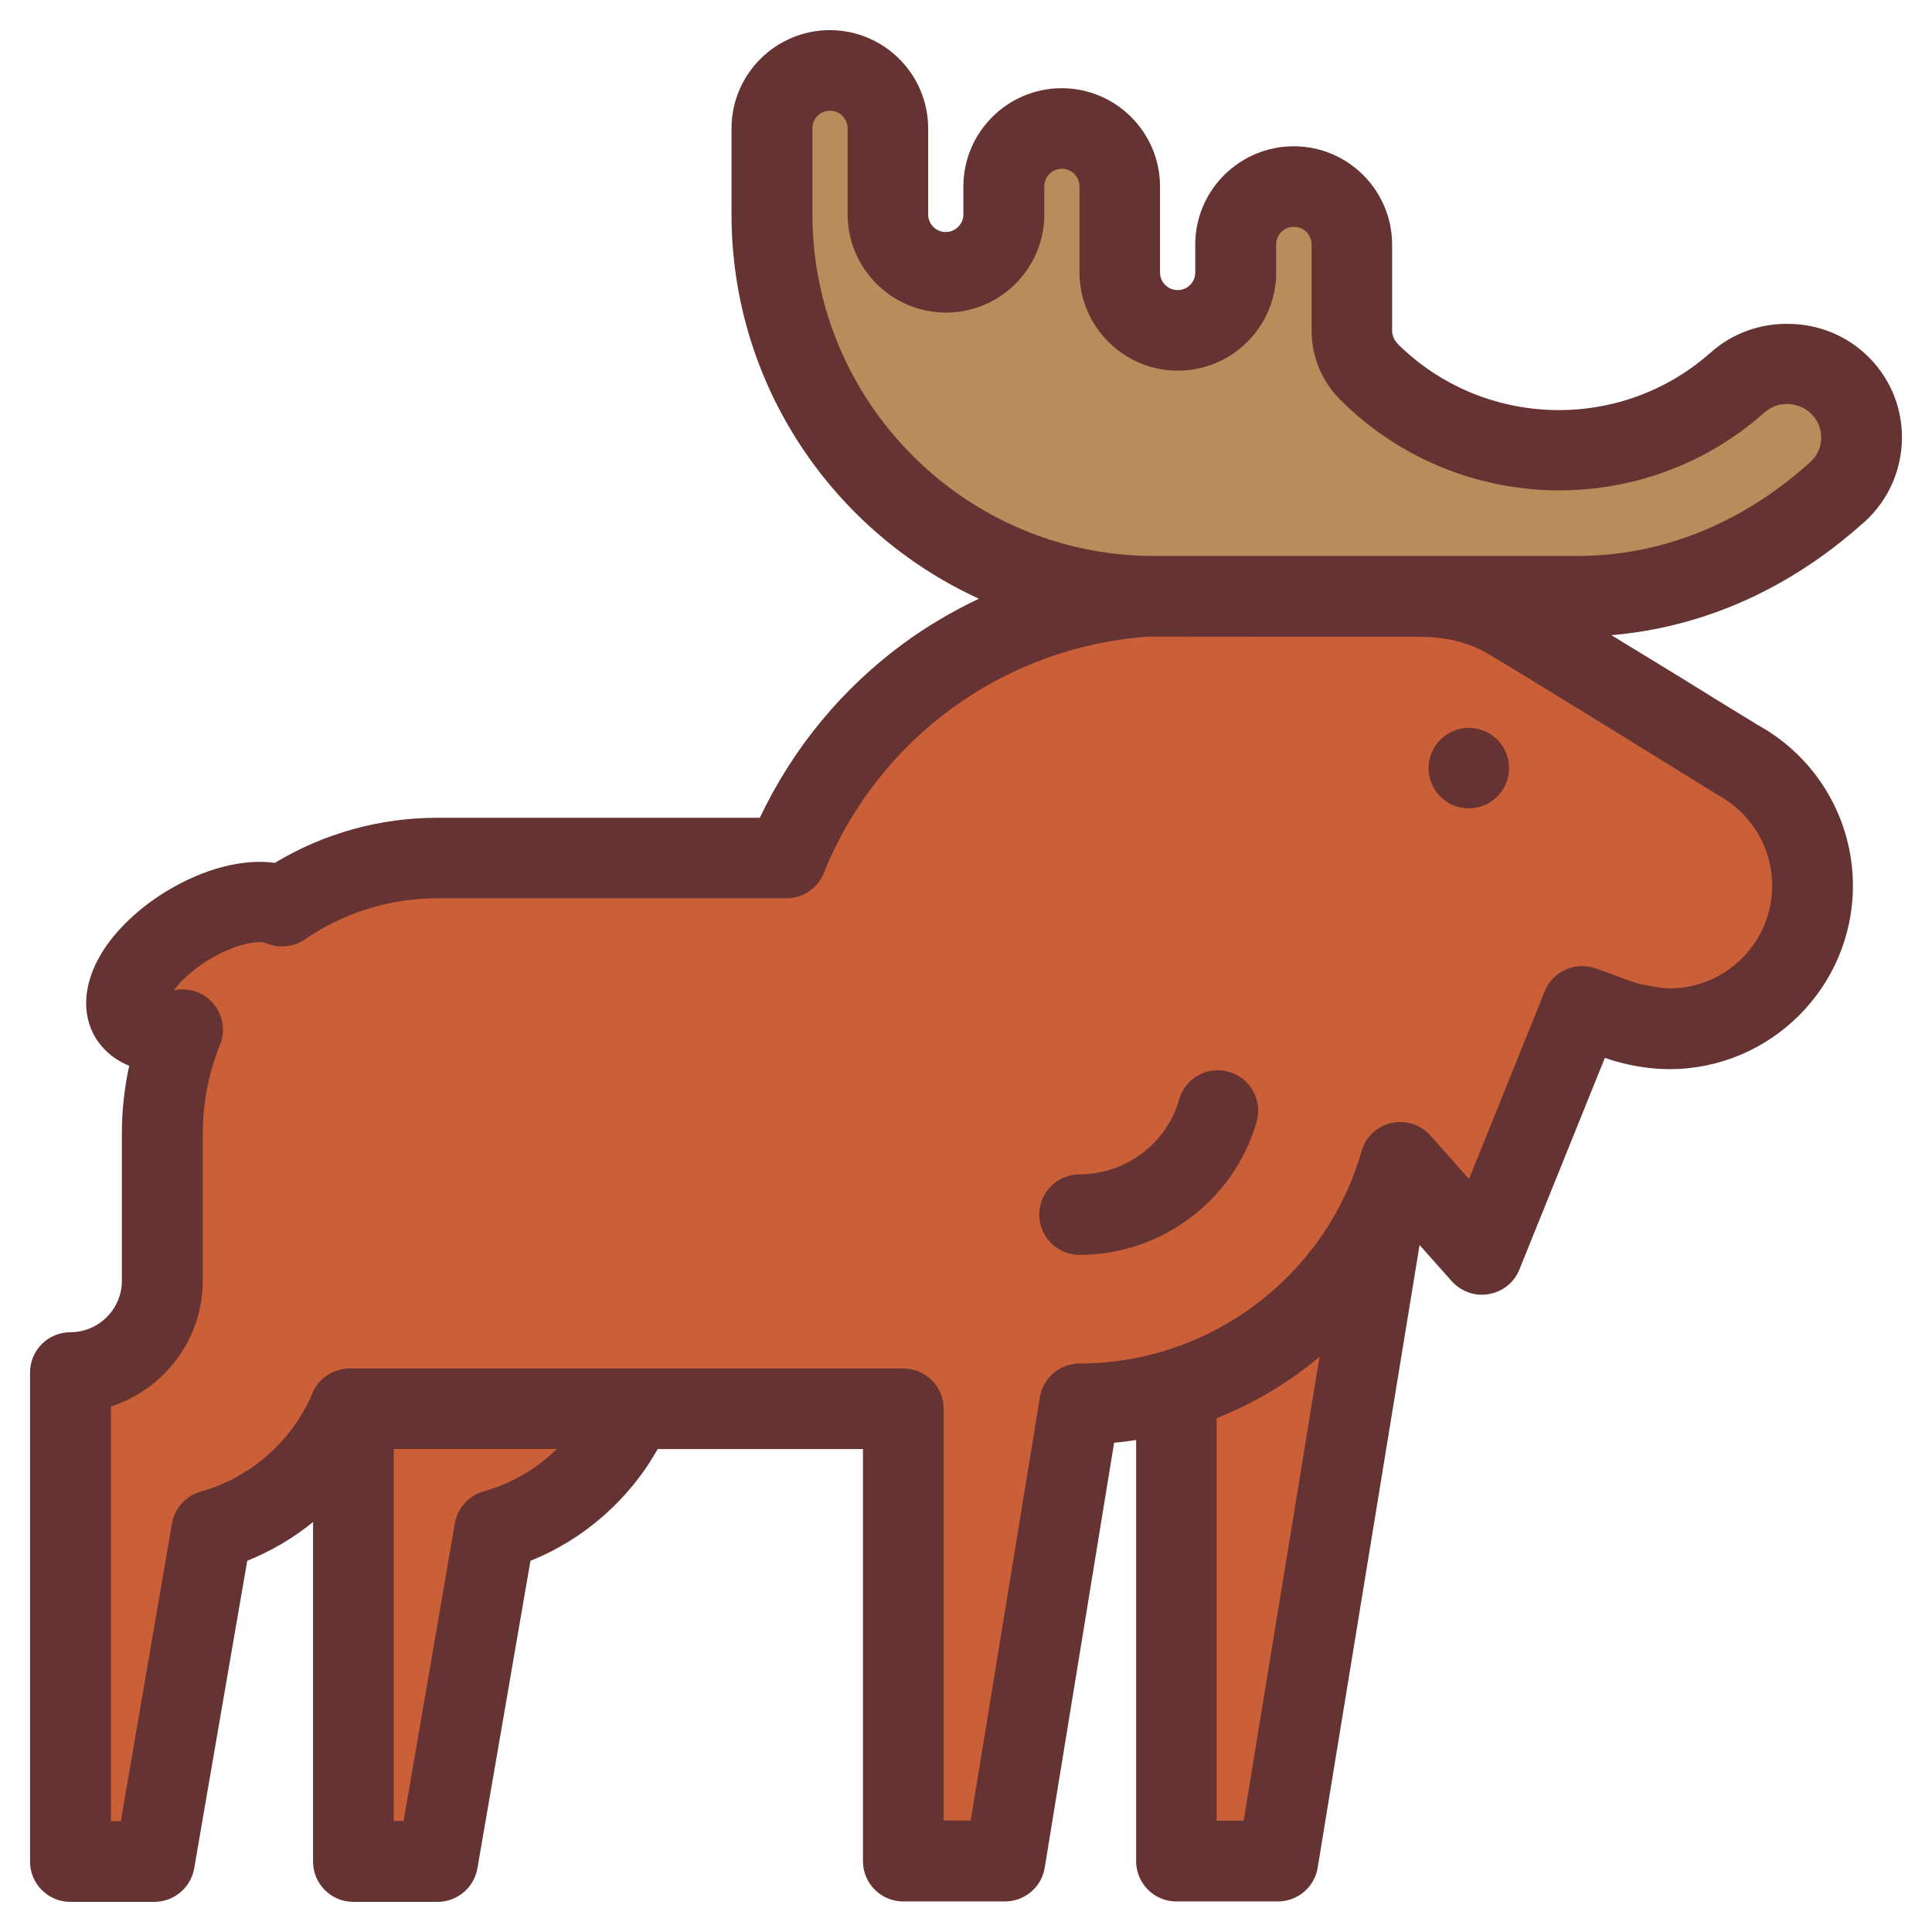
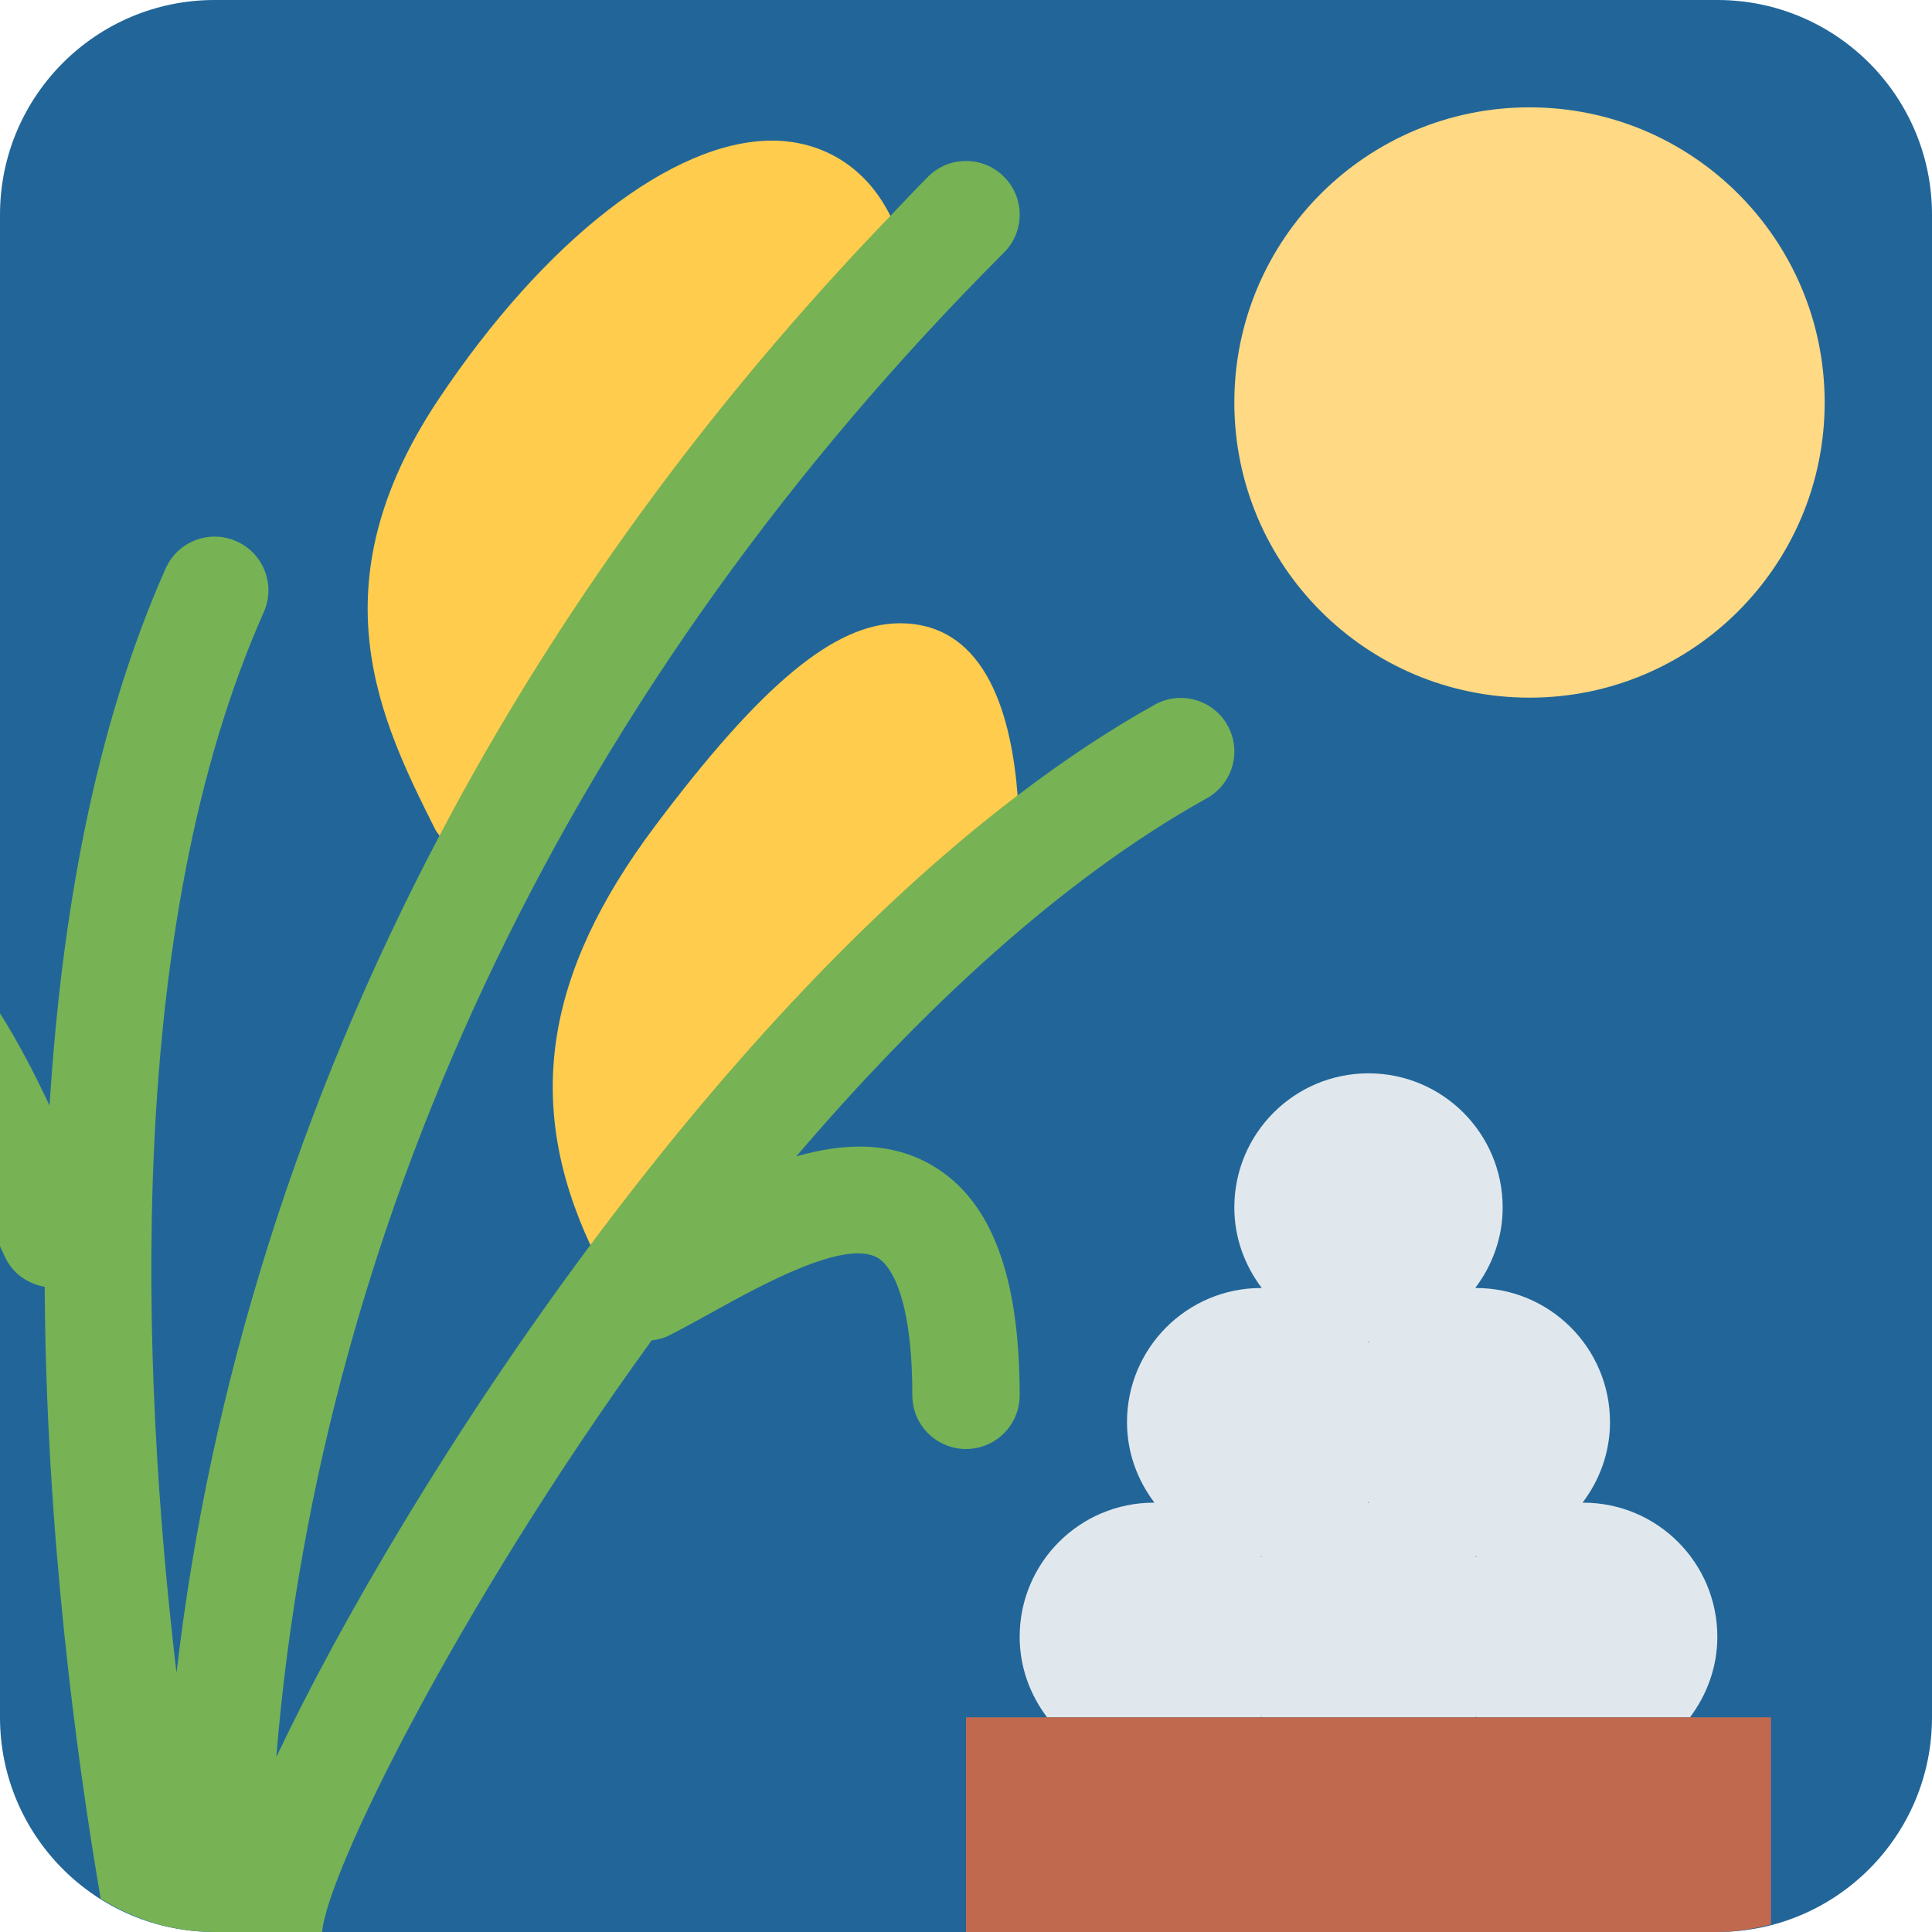
- <svg xmlns="http://www.w3.org/2000/svg" version="1.1" width="800" height="800" viewBox="0 0 800 800" xml:space="preserve">
-   <defs>
- </defs>
-   <g transform="matrix(1.1111 0 0 1.1111 400 400)">
-     <g style="">
-       <g transform="matrix(0.7813 0 0 0.7813 0 0)">
-         <path style="stroke: none; stroke-width: 1; stroke-dasharray: none; stroke-linecap: butt; stroke-dashoffset: 0; stroke-linejoin: miter; stroke-miterlimit: 4; fill: rgb(102,51,51); fill-rule: nonzero; opacity: 1;" transform=" translate(-512.45, -511.5)" d="M 958.9 259.4 C 958.9 274.7 952.4 289.4 941 299.7 C 940.6 300 940.2 300.4 939.8 300.7 C 904.8 331.9 863.8 350 820.3 353.7 L 853.7 374.1 L 871.6 385.2 L 890.4 396.7 C 918.2 412.1 935.5 441.4 935.5 473.2 C 935.5 521.4 896.3 560.7 848 560.7 C 831.1 560.7 817.2 555.3 817.2 555.3 L 776.4 656.3 C 773.9 662.5 768.4 666.9 761.8 668 C 755.3 669.2 748.6 666.8 744.1 661.8 L 728.8 644.6 L 680.2 941.6 C 678.7 950.9 670.6 957.7 661.2 957.7 L 612.8 957.7 C 602.2 957.7 593.6 949.1 593.6 938.5 L 593.6 737.6 C 590.1 738.1 586.7 738.6 583.1 738.9 L 550 941.6 C 548.5 950.9 540.4 957.7 531 957.7 L 482.5 957.7 C 471.9 957.7 463.3 949.1 463.3 938.5 L 463.3 741.9 L 365.4 741.9 C 351.9 765.9 330.3 785 304.7 795.2 L 279.4 941.9 C 277.8 951.1 269.8 957.9 260.4 957.9 L 220.2 957.9 C 209.6 957.9 201 949.3 201 938.7 L 201 776.7 C 191.6 784.4 181 790.6 169.6 795.2 L 144.3 941.9 C 142.7 951.1 134.7 957.9 125.3 957.9 L 85.2 957.9 C 74.6 957.9 66 949.3 66 938.7 L 66 705.4 C 66 694.8 74.6 686.2 85.2 686.2 C 98.7 686.2 109.8 675.2 109.8 661.7 L 109.8 591.4 C 109.8 580.4 111 569.7 113.3 559.1 C 104.4 555.5 99.6 549.5 97.4 546 C 90.3 534.4 91.4 519.5 100.4 504.9 C 107.1 494.2 117.9 483.9 130.8 476 C 148.8 465 167.6 460.2 182.8 462.3 C 206.2 448.2 232.8 440.8 260.3 440.8 L 414.1 440.8 C 430.1 407.1 453.8 378.8 482.7 357.6 C 493.9 349.4 506 342.3 518.6 336.3 C 449.1 304.5 400.6 234.3 400.6 153 L 400.6 112 C 400.6 86.1 421.7 65.1 447.5 65.1 C 473.4 65.1 494.4 86.2 494.4 112 L 494.4 153 C 494.4 157.7 498.2 161.4 502.8 161.4 C 507.4 161.4 511.2 157.6 511.2 153 L 511.2 139.7 C 511.2 113.8 532.3 92.8 558.1 92.8 C 584 92.8 605 113.9 605 139.7 L 605 180.7 C 605 185.4 608.8 189.1 613.4 189.1 C 618.1 189.1 621.8 185.3 621.8 180.7 L 621.8 167.4 C 621.8 141.5 642.9 120.5 668.8 120.5 C 694.7 120.5 715.7 141.6 715.7 167.4 L 715.7 208.4 C 715.7 211.4 717.2 213.4 718.1 214.4 C 718.2 214.5 718.2 214.5 718.2 214.6 C 758.9 255.1 824.4 257.1 867.4 219.1 C 867.5 219 867.7 218.9 867.8 218.8 L 868 218.6 C 877.9 209.9 890.6 205.2 903.8 205.2 C 934.5 204.9 958.9 229.3 958.9 259.4 Z" stroke-linecap="round" />
-       </g>
-       <g transform="matrix(0.7813 0 0 0.7813 130.7422 -235.7812)">
-         <path style="stroke: none; stroke-width: 1; stroke-dasharray: none; stroke-linecap: butt; stroke-dashoffset: 0; stroke-linejoin: miter; stroke-miterlimit: 4; fill: rgb(184,141,91); fill-rule: nonzero; opacity: 1;" transform=" translate(-679.8, -209.7)" d="M 920.4 259.4 C 920.4 263.9 918.6 268.1 915.1 271.2 C 882.7 300.4 844.3 315.9 804 315.9 L 602.2 315.9 C 512.4 315.9 439.3 242.8 439.2 153 L 439.2 111.9 C 439.2 107.2 443 103.5 447.6 103.5 C 452.2 103.5 456 107.3 456 111.9 L 456 152.9 C 456 178.8 477.1 199.8 502.9 199.8 C 528.2 199.8 548.8 179.8 549.8 154.7 L 549.8 139.6 C 549.8 134.9 553.6 131.2 558.2 131.2 C 562.9 131.2 566.6 135 566.6 139.6 L 566.6 180.6 C 566.6 206.5 587.7 227.5 613.5 227.5 C 638.8 227.5 659.4 207.5 660.4 182.4 L 660.4 167.3 C 660.4 162.6 664.2 158.9 668.9 158.9 C 673.6 158.9 677.3 162.7 677.3 167.3 L 677.3 208.3 C 677.3 220.6 682 232.1 690.5 240.9 C 690.7 241.1 690.8 241.3 691 241.4 C 719.7 270.1 757.6 284.6 795.5 284.6 C 830.1 284.6 864.8 272.5 892.6 248.1 L 892.9 247.8 C 893.1 247.7 893.2 247.5 893.4 247.4 C 896.3 244.8 900.1 243.4 904 243.4 C 913.2 243.4 920.4 250.6 920.4 259.4 Z" stroke-linecap="round" />
-       </g>
-       <g transform="matrix(0.7813 0 0 0.7813 -9.1016 97.9688)">
-         <path style="stroke: none; stroke-width: 1; stroke-dasharray: none; stroke-linecap: butt; stroke-dashoffset: 0; stroke-linejoin: miter; stroke-miterlimit: 4; fill: rgb(202,95,56); fill-rule: nonzero; opacity: 1;" transform=" translate(-500.8, -636.9)" d="M 871.5 430.2 C 887.2 438.8 897 455.3 897 473.2 C 897 500.2 875 522.2 848 522.2 C 843.2 522.2 832.6 519.8 832 519.6 L 812.9 512.7 C 803.2 509.2 792.4 513.9 788.5 523.6 L 752.4 613.1 L 734 592.4 C 729.3 587.1 722.2 584.9 715.3 586.4 C 708.5 588 703 593.1 701.1 599.9 C 684.1 659.5 628.8 701.1 566.7 701.1 C 557.3 701.1 549.2 707.9 547.7 717.2 L 514.7 919.1 L 501.8 919.1 L 501.8 722.7 C 501.8 712.1 493.2 703.5 482.6 703.5 L 218.4 703.5 C 210.7 703.5 203.7 708.1 200.7 715.3 C 191.1 738 171.2 755.6 147.5 762.2 C 140.3 764.2 135 770.1 133.7 777.5 L 109.3 919.4 L 104.6 919.4 L 104.6 721.6 C 130 713.4 148.4 689.6 148.4 661.6 L 148.4 591.3 C 148.4 576.8 151.2 562.5 156.6 549.1 C 159.3 542.6 158.1 535.1 153.7 529.7 C 149.2 524.3 142.2 521.7 135.2 523 C 135 523 134.8 523.1 134.6 523.1 C 137.6 519.1 142.8 513.8 151 508.7 C 165.2 500 175.9 499.6 178.1 500.4 C 184.3 503.2 191.5 502.7 197.1 498.8 C 215.8 486 237.7 479.2 260.4 479.2 L 426.8 479.2 C 435 479.2 441.9 474.1 444.7 466.9 C 470.8 402.8 529.9 359.7 598.9 354.4 L 730.2 354.5 C 735.1 354.5 740 355.1 744.7 356.1 C 749.3 357.1 753.8 358.7 758.2 360.8 L 758.3 360.8 C 762.6 362.7 871.2 430 871.5 430.2 Z" stroke-linecap="round" />
-       </g>
-       <g transform="matrix(0.7813 0 0 0.7813 187.3828 -73.75)">
-         <path style="stroke: none; stroke-width: 1; stroke-dasharray: none; stroke-linecap: butt; stroke-dashoffset: 0; stroke-linejoin: miter; stroke-miterlimit: 4; fill: rgb(102,51,51); fill-rule: nonzero; opacity: 1;" transform=" translate(-752.3, -417.1)" d="M 752.3 397.9 C 762.9 397.9 771.5 406.5 771.5 417.1 C 771.5 427.7 762.9 436.3 752.3 436.3 C 741.7 436.3 733.1 427.7 733.1 417.1 C 733.1 406.6 741.7 397.9 752.3 397.9 Z" stroke-linecap="round" />
-       </g>
-       <g transform="matrix(0.7813 0 0 0.7813 112.5781 232.0703)">
-         <path style="stroke: none; stroke-width: 1; stroke-dasharray: none; stroke-linecap: butt; stroke-dashoffset: 0; stroke-linejoin: miter; stroke-miterlimit: 4; fill: rgb(202,95,56); fill-rule: nonzero; opacity: 1;" transform=" translate(-656.55, -808.55)" d="M 681.1 697.9 L 644.9 919.2 L 632 919.2 L 632 727.2 C 649.9 720.1 666.5 710.2 681.1 697.9 Z" stroke-linecap="round" />
-       </g>
-       <g transform="matrix(0.7813 0 0 0.7813 68.1009 73.2496)">
-         <path style="stroke: none; stroke-width: 1; stroke-dasharray: none; stroke-linecap: butt; stroke-dashoffset: 0; stroke-linejoin: miter; stroke-miterlimit: 4; fill: rgb(102,51,51); fill-rule: nonzero; opacity: 1;" transform=" translate(-599.6191, -605.2595)" d="M 637.9 562 C 648.1 564.9 654 575.6 651.1 585.8 C 640.4 623.2 605.7 649.3 566.6 649.3 C 556 649.3 547.4 640.7 547.4 630.1 C 547.4 619.5 556 610.9 566.6 610.9 C 588.5 610.9 608.1 596.3 614.1 575.3 C 617 564.9 627.7 559 637.9 562 Z" stroke-linecap="round" />
-       </g>
-       <g transform="matrix(0.7813 0 0 0.7813 -182.8516 249.2969)">
-         <path style="stroke: none; stroke-width: 1; stroke-dasharray: none; stroke-linecap: butt; stroke-dashoffset: 0; stroke-linejoin: miter; stroke-miterlimit: 4; fill: rgb(202,95,56); fill-rule: nonzero; opacity: 1;" transform=" translate(-278.4, -830.6)" d="M 239.5 741.9 L 317.3 741.9 C 307.6 751.4 295.6 758.4 282.4 762.1 C 275.3 764.1 269.9 770 268.6 777.4 L 244.2 919.3 L 239.5 919.3 L 239.5 741.9 Z" stroke-linecap="round" />
-       </g>
-     </g>
-   </g>
+ <svg xmlns="http://www.w3.org/2000/svg" viewBox="0 0 36 36">
+   <path fill="#269" d="M36 32c0 2.209-1.791 4-4 4H4c-2.209 0-4-1.791-4-4V4c0-2.209 1.791-4 4-4h28c2.209 0 4 1.791 4 4v28z" />
+   <path fill="#FFCC4D" d="M14.388 2.62c-1.852 0-4.235 1.849-6.22 4.826-2.322 3.483-1.069 5.989-.062 8.002.023.045.054.083.083.123C11 13 15 8 16.591 4.023c-.494-.996-1.364-1.403-2.203-1.403zm4.574 12.2c-.109-1.382-.535-3.206-2.195-3.206-1.21 0-2.576 1.132-4.566 3.785-2.059 2.745-2.424 5.164-1.2 7.8C15 21 18 17 18.962 14.82z" />
+   <path fill="#77B255" d="M22.874 13.517c-.268-.482-.877-.654-1.359-.385-.861.479-1.714 1.051-2.553 1.689C16.053 17.032 13.32 20.085 11 23.2c-2.584 3.469-4.654 7.011-5.852 9.541.838-10.195 5.569-20.044 13.559-28.034.391-.391.391-1.023 0-1.414s-1.023-.391-1.414 0c-.24.24-.468.487-.702.73-3.421 3.55-6.238 7.438-8.402 11.548-2.607 4.95-4.276 10.217-4.9 15.603-.674-5.697-.978-13.91 1.626-19.767.225-.505-.003-1.096-.507-1.32-.508-.227-1.097.002-1.322.507C1.76 13.577 1.141 17.095.924 20.603.638 19.991.331 19.405 0 18.881v4.343c.035.073.073.158.105.223.148.296.425.478.728.53.023 4.55.59 8.758 1.043 11.401C2.493 35.767 3.218 36 4 36h2.003c.08-1.071 2.509-6.019 6.14-11.024.103-.015.206-.033.304-.082.244-.122.516-.272.807-.433.934-.517 2.498-1.383 3.107-1.02.15.089.639.536.639 2.559 0 .553.448 1 1 1s1-.447 1-1c0-2.236-.531-3.636-1.623-4.28-.781-.46-1.666-.423-2.54-.172 2.321-2.715 4.939-5.166 7.648-6.672.484-.269.658-.876.389-1.359z" />
+   <circle fill="#FFD983" cx="28.5" cy="7.5" r="5.5" />
+   <path fill="#E1E8ED" d="M29.5 28l-.012.001c.317-.419.512-.935.512-1.501 0-1.381-1.119-2.5-2.5-2.5l-.012.001c.317-.419.512-.935.512-1.501 0-1.381-1.119-2.5-2.5-2.5S23 21.119 23 22.5c0 .566.195 1.082.512 1.501L23.5 24c-1.381 0-2.5 1.119-2.5 2.5 0 .566.195 1.082.512 1.501L21.5 28c-1.381 0-2.5 1.119-2.5 2.5 0 .565.195 1.081.511 1.5h3.976l.013-.013.013.013h3.975l.013-.013.013.013h3.976c.315-.419.51-.935.51-1.5 0-1.381-1.119-2.5-2.5-2.5zm-6 1.013l-.012-.015.012.001.012-.001-.012.015zm2-1.013l-.012.001.012-.015.012.015L25.5 28zm0-2.987l-.012-.015.012.001.012-.001-.012.015zm2 4l-.012-.015.012.001.012-.001-.012.015z" />
+   <path fill="#C1694F" d="M18 32v4h14c.347 0 .679-.058 1-.141V32H18z" />
</svg>
